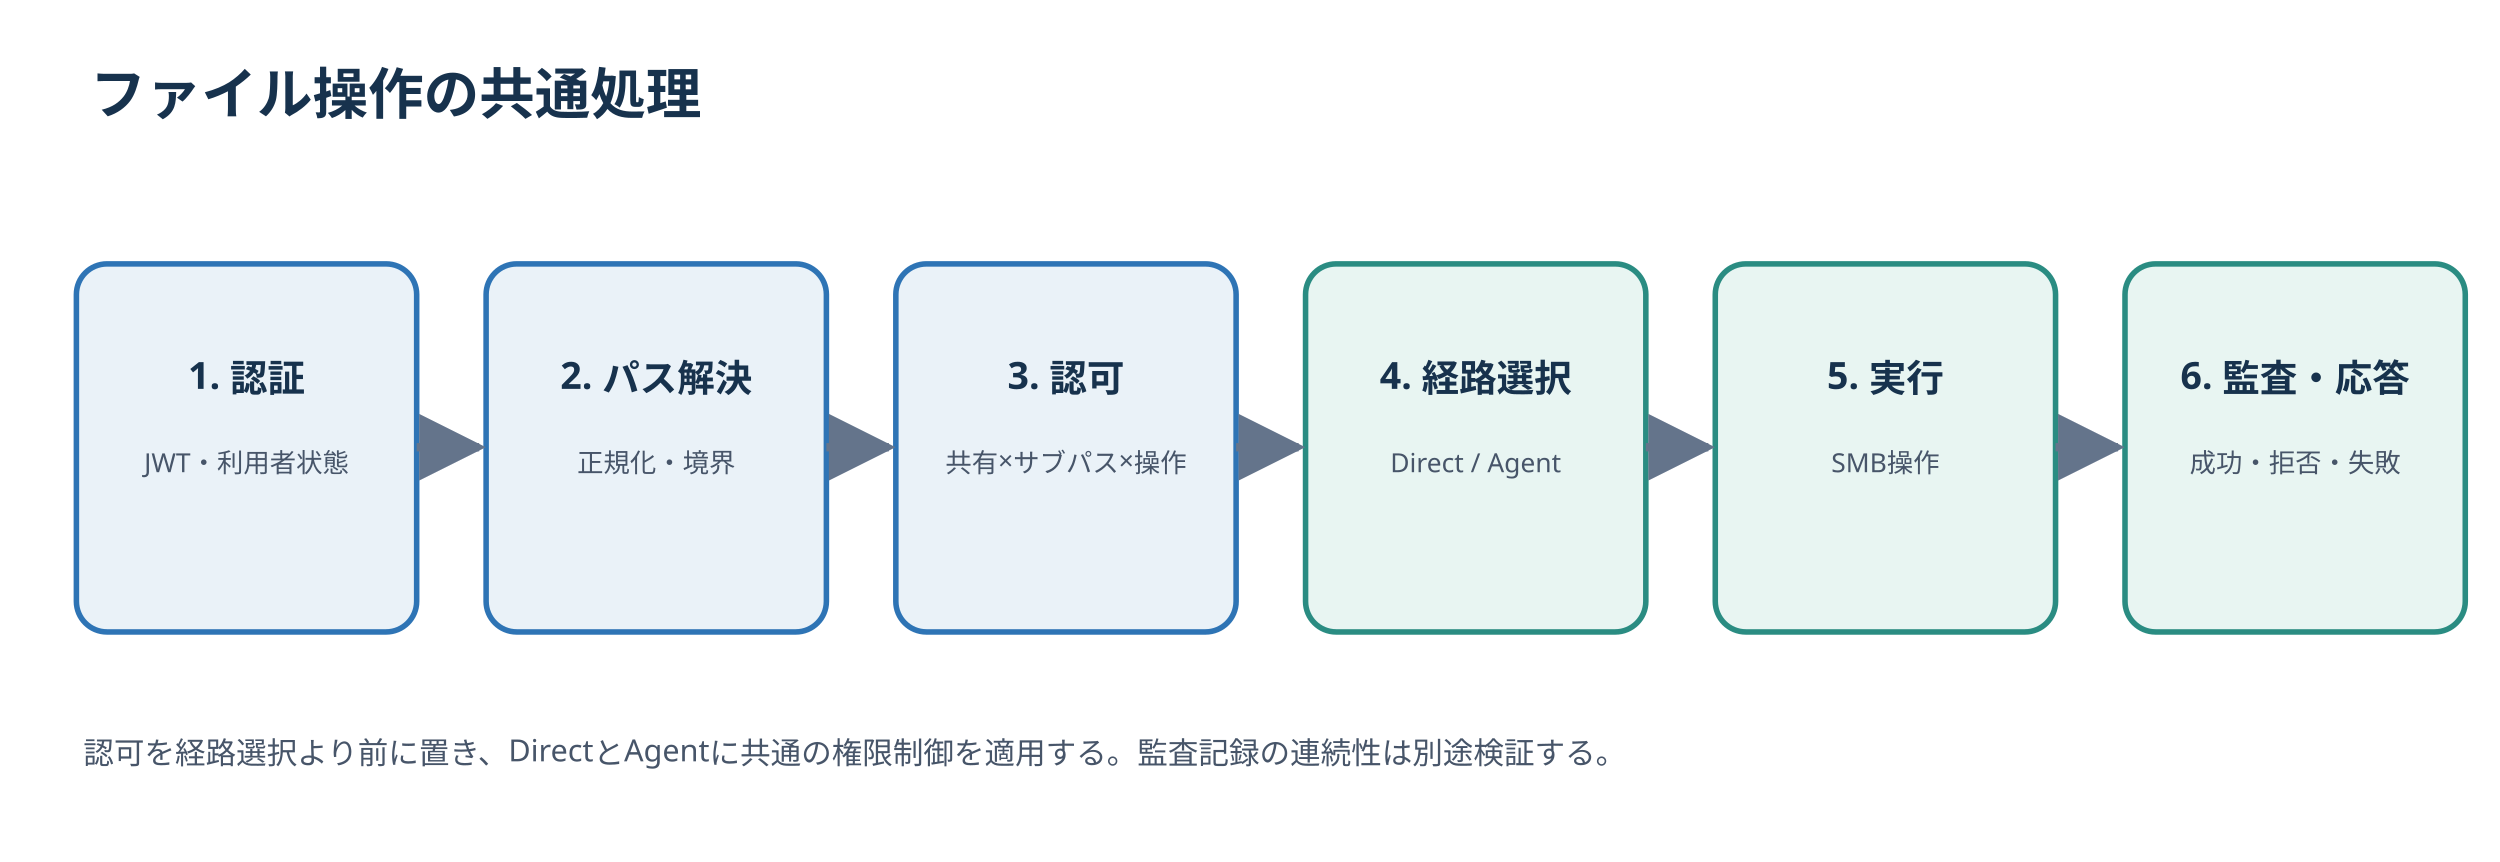
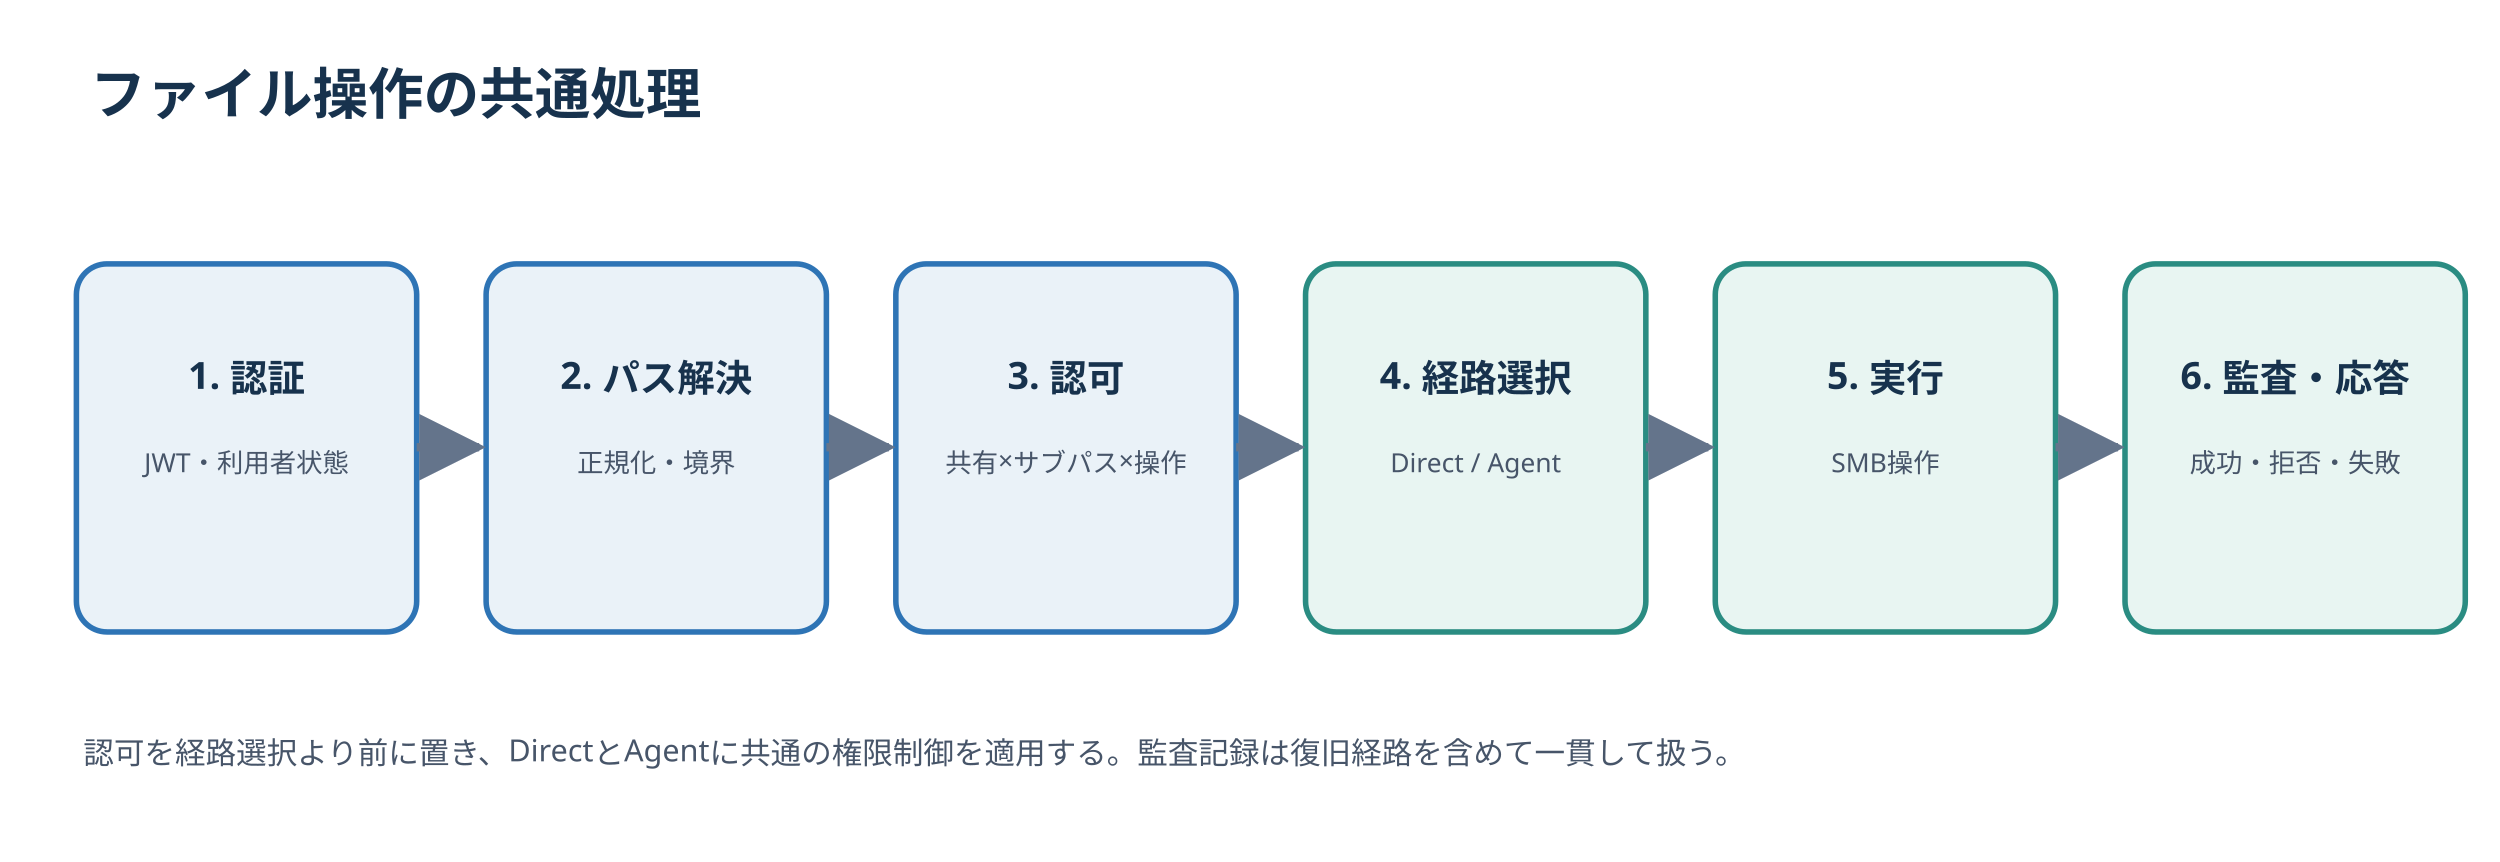
<svg xmlns="http://www.w3.org/2000/svg" width="1800" height="620" viewBox="0 0 1800 620" role="img" aria-labelledby="title desc">
  <defs>
    <marker id="arrow" viewBox="0 0 10 10" refX="9" refY="5" markerWidth="8" markerHeight="8" orient="auto">
      <path d="M0 0 L10 5 L0 10z" fill="#64748B" />
    </marker>
    <style>.title{font:700 40px 'Yu Gothic',sans-serif;fill:#17324D}.step{font:700 27px 'Yu Gothic',sans-serif;fill:#17324D;text-anchor:middle}.sub{font:400 19px 'Yu Gothic',sans-serif;fill:#475569;text-anchor:middle}.note{font:400 22px 'Yu Gothic',sans-serif;fill:#475569}</style>
  </defs>
  <text x="65" y="82" class="title">ファイル操作の共通処理</text>
  <g>
    <g>
      <rect x="55" y="190" width="245" height="265" rx="22" fill="#EAF2F8" stroke="#2E74B5" stroke-width="4" />
      <text x="177.5" y="280" class="step">1. 認証</text>
      <text x="177.5" y="340" class="sub">JWT・利用者状態</text>
    </g>
    <g>
      <rect x="350" y="190" width="245" height="265" rx="22" fill="#EAF2F8" stroke="#2E74B5" stroke-width="4" />
      <text x="472.5" y="280" class="step">2. パス解決</text>
      <text x="472.5" y="340" class="sub">正規化・境界</text>
    </g>
    <g>
      <rect x="645" y="190" width="245" height="265" rx="22" fill="#EAF2F8" stroke="#2E74B5" stroke-width="4" />
      <text x="767.5" y="280" class="step">3. 認可</text>
      <text x="767.5" y="340" class="sub">共有×サブパス×操作</text>
    </g>
    <g>
      <rect x="940" y="190" width="245" height="265" rx="22" fill="#E8F5F2" stroke="#2A8C82" stroke-width="4" />
      <text x="1062.5" y="280" class="step">4. 経路選択</text>
      <text x="1062.5" y="340" class="sub">Direct / Agent</text>
    </g>
    <g>
      <rect x="1235" y="190" width="245" height="265" rx="22" fill="#E8F5F2" stroke="#2A8C82" stroke-width="4" />
      <text x="1357.5" y="280" class="step">5. 実行</text>
      <text x="1357.5" y="340" class="sub">SMB操作</text>
    </g>
    <g>
      <rect x="1530" y="190" width="245" height="265" rx="22" fill="#E8F5F2" stroke="#2A8C82" stroke-width="4" />
      <text x="1652.5" y="280" class="step">6. 監査・応答</text>
      <text x="1652.5" y="340" class="sub">成功・拒否・失敗</text>
    </g>
    <g fill="none" stroke="#64748B" stroke-width="6" marker-end="url(#arrow)">
      <path d="M300 322 L345 322" />
      <path d="M595 322 L640 322" />
      <path d="M890 322 L935 322" />
      <path d="M1185 322 L1230 322" />
      <path d="M1480 322 L1525 322" />
    </g>
  </g>
-   <text x="60" y="550" class="note">認可を経路選択より前に置き、DirectとAgentに共通の権限制御を適用する。監査記録の連続性は別途検証する。</text>
+   <text x="60" y="550" class="note">認可を経路選択より前に置き、DirectとAgentに共通の権限制御を適用する。監査記録は復旧経路を含めて一貫して扱う。</text>
</svg>
